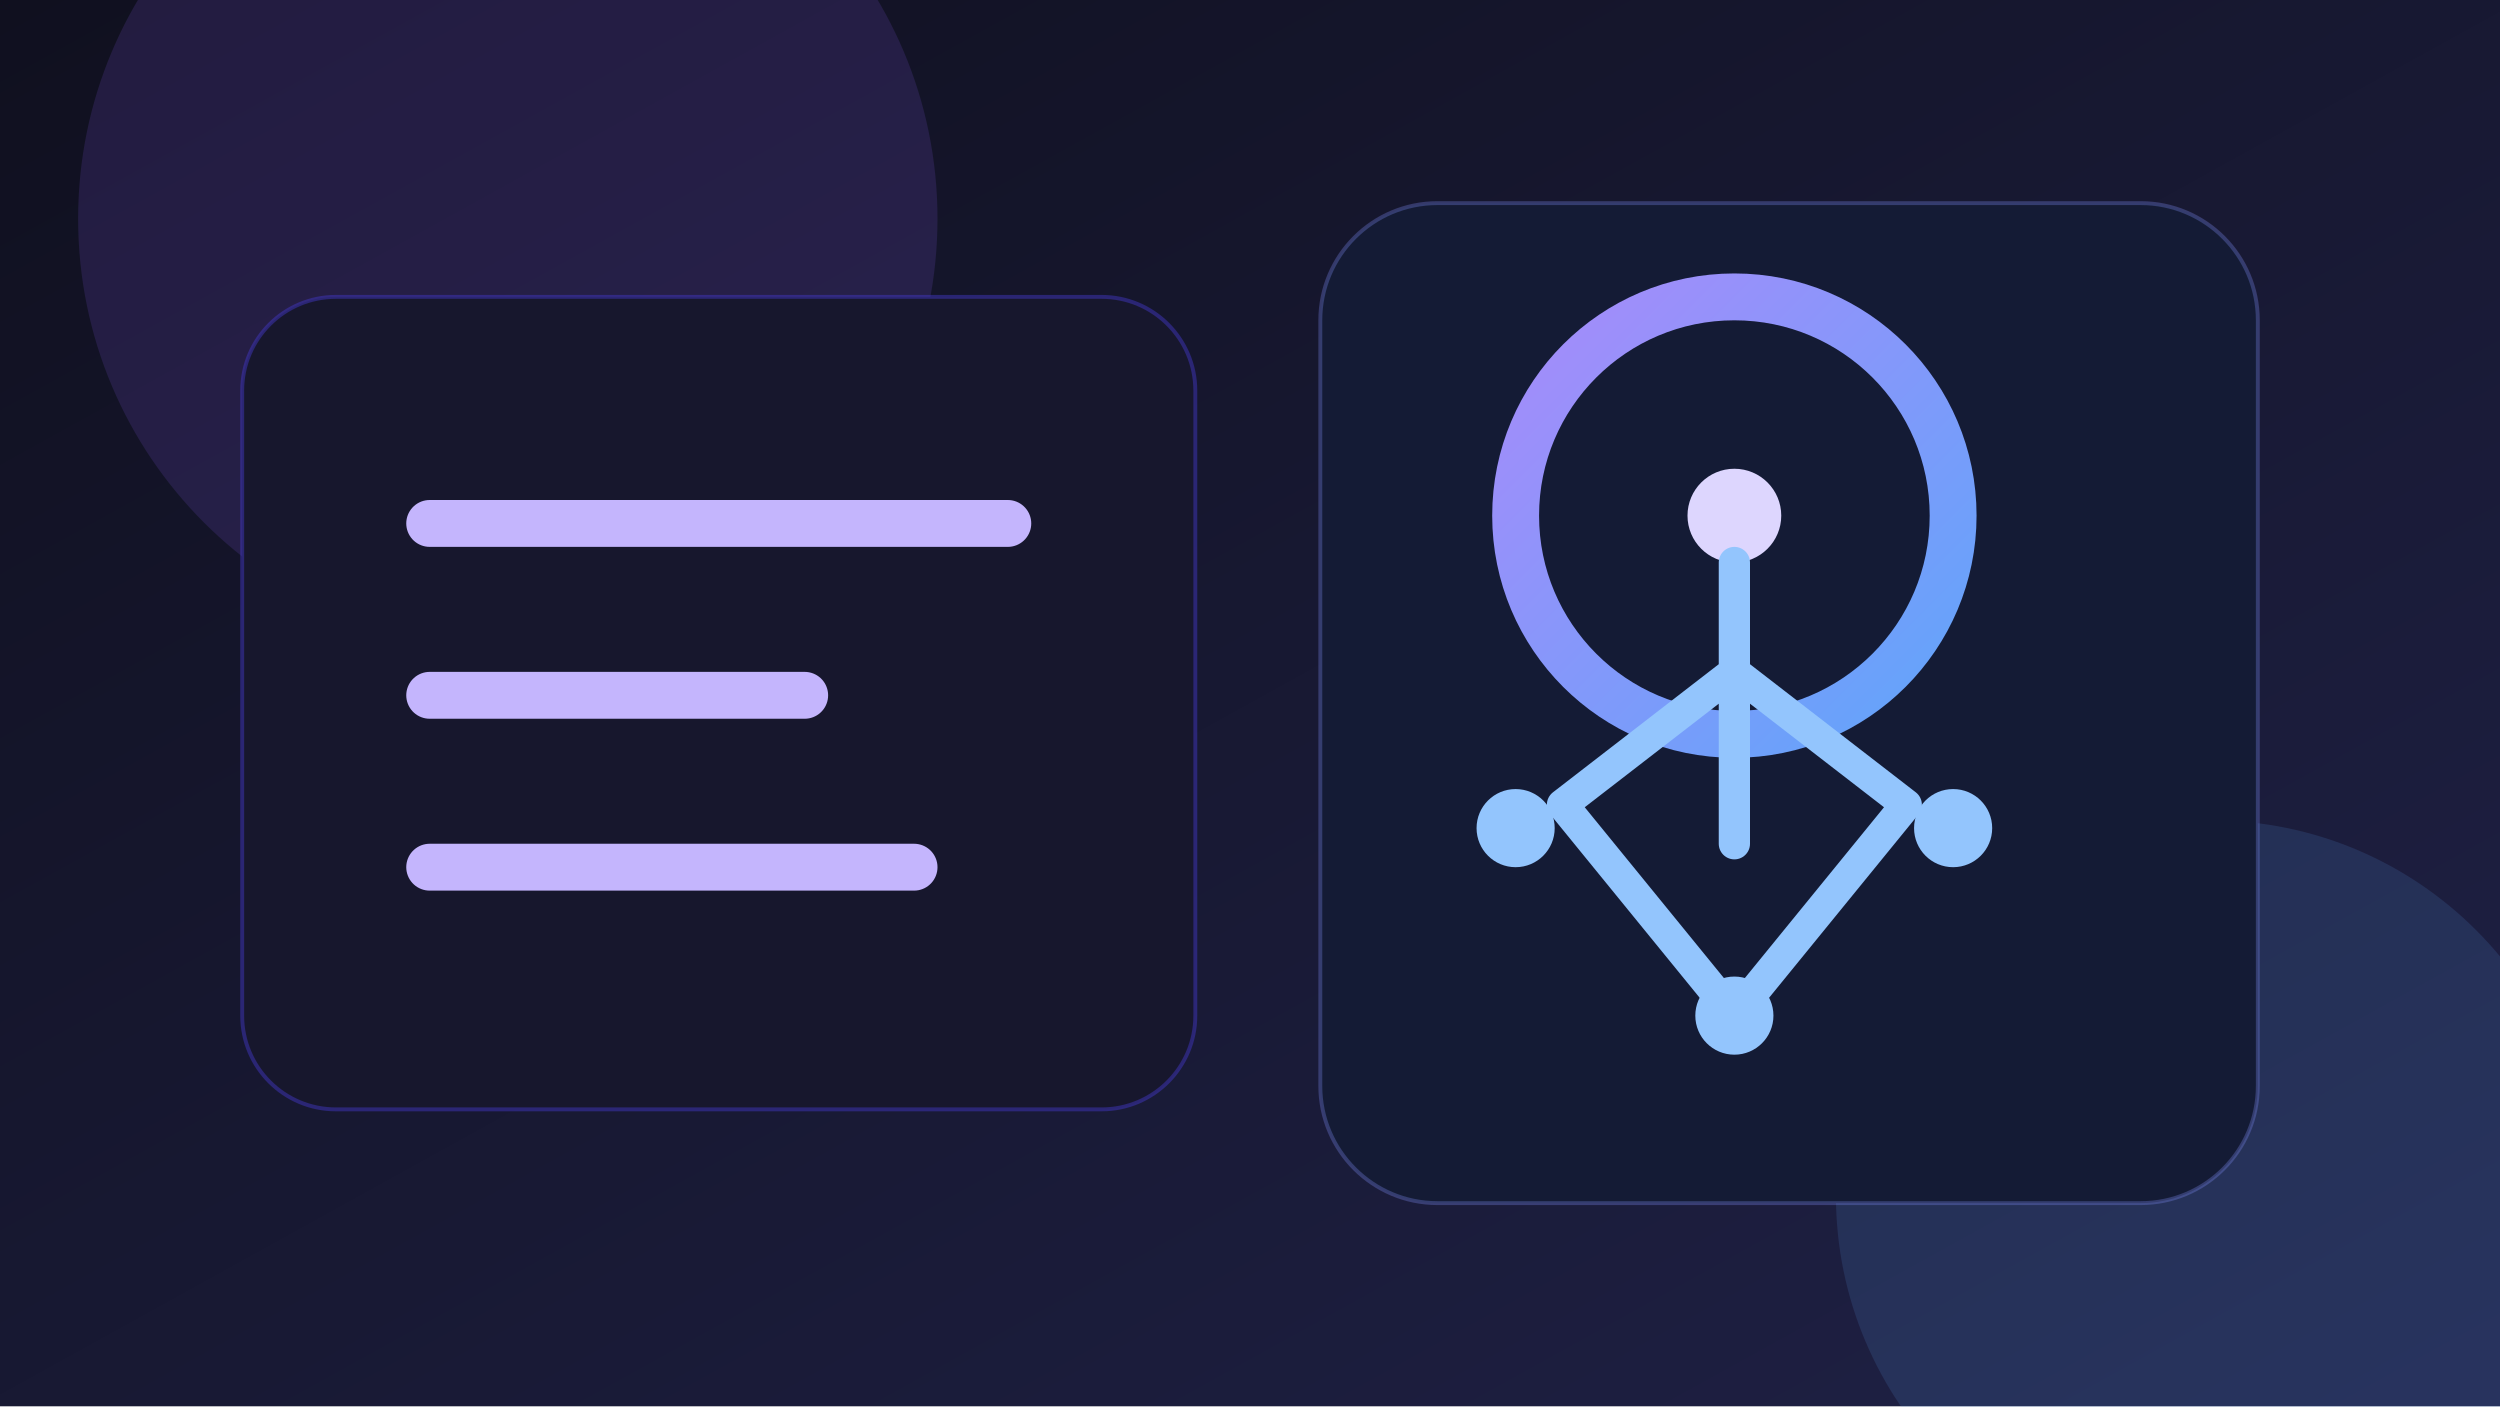
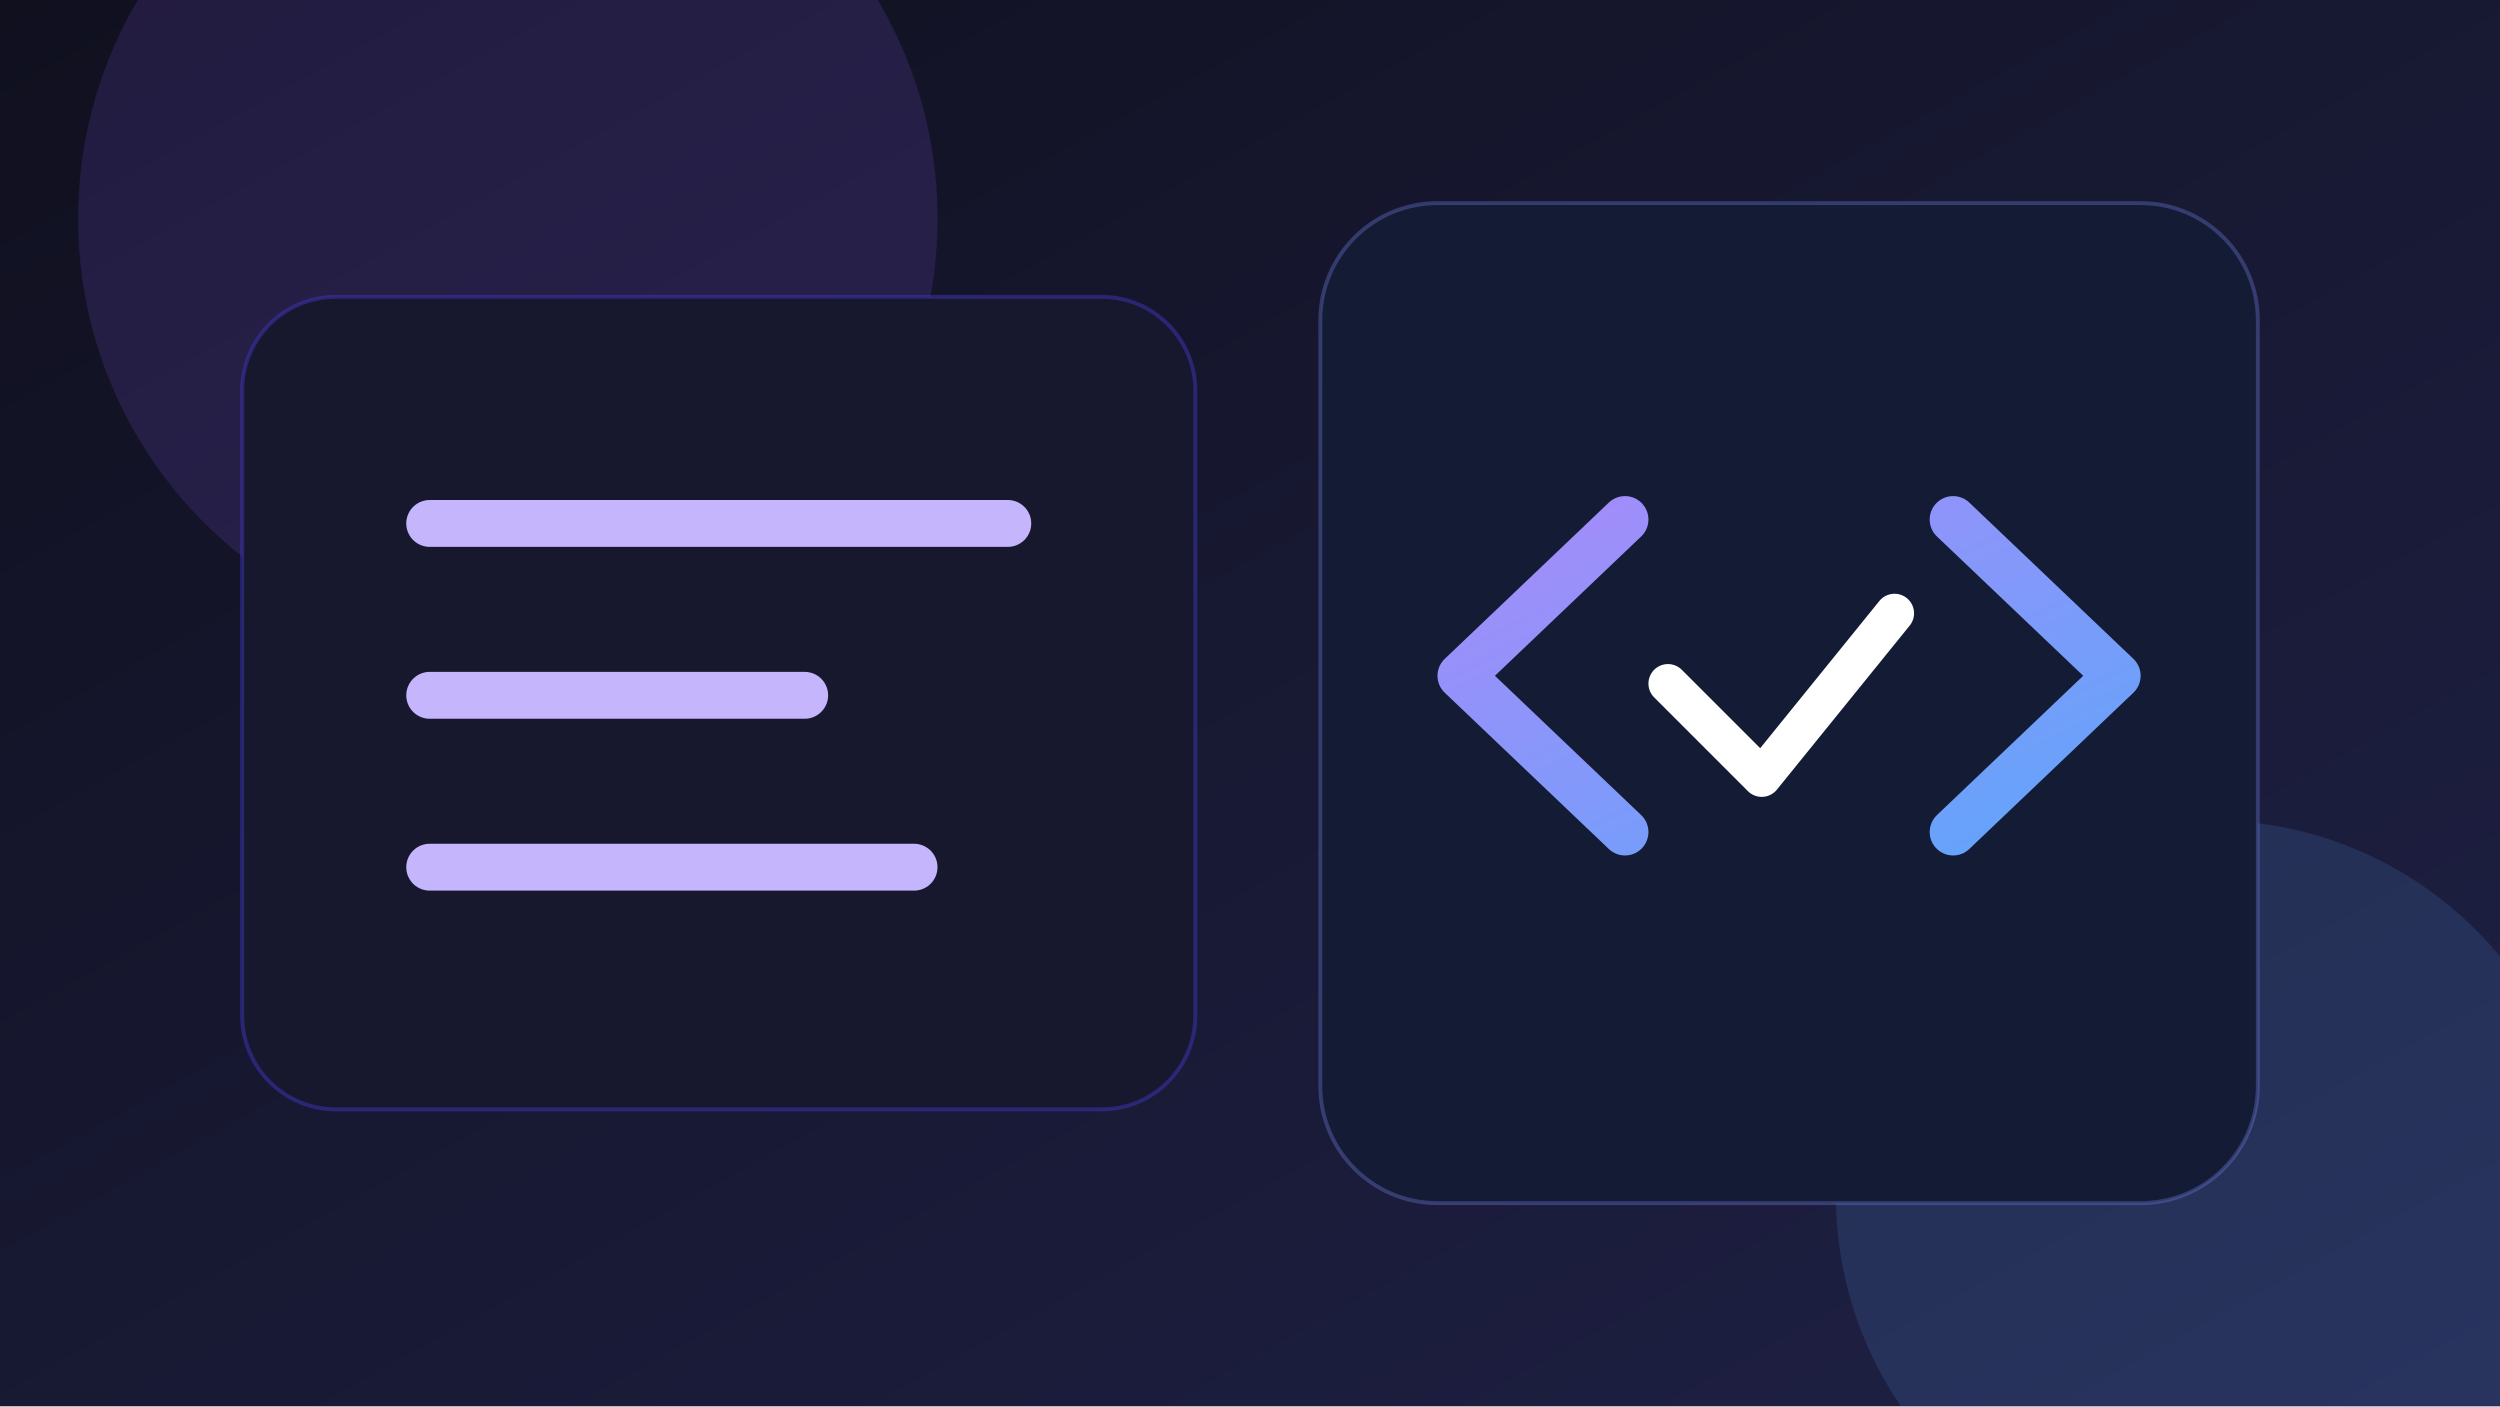
<svg xmlns="http://www.w3.org/2000/svg" viewBox="0 0 640 360" role="img" aria-label="AI for code illustration">
  <defs>
    <linearGradient id="ai-bg" x1="0%" y1="0%" x2="100%" y2="100%">
      <stop offset="0%" stop-color="#10101f" />
      <stop offset="100%" stop-color="#1f2146" />
    </linearGradient>
    <linearGradient id="ai-accent" x1="0%" y1="0%" x2="100%" y2="100%">
      <stop offset="0%" stop-color="#a78bfa" />
      <stop offset="100%" stop-color="#60a5fa" />
    </linearGradient>
  </defs>
  <rect width="640" height="360" fill="url(#ai-bg)" />
  <circle cx="130" cy="56" r="110" fill="#8b5cf6" opacity="0.15" />
  <circle cx="566" cy="306" r="96" fill="#60a5fa" opacity="0.14" />
  <rect x="62" y="76" width="244" height="208" rx="24" fill="#17172d" stroke="#4338ca" stroke-opacity="0.45" />
  <rect x="338" y="52" width="240" height="256" rx="30" fill="#141b35" stroke="#818cf8" stroke-opacity="0.3" />
  <path d="M110 134h148M110 178h96M110 222h124" stroke="#c4b5fd" stroke-linecap="round" stroke-width="12" />
-   <circle cx="444" cy="132" r="56" fill="none" stroke="url(#ai-accent)" stroke-width="12" />
-   <circle cx="444" cy="132" r="12" fill="#ddd6fe" />
-   <circle cx="388" cy="212" r="10" fill="#93c5fd" />
-   <circle cx="500" cy="212" r="10" fill="#93c5fd" />
-   <circle cx="444" cy="260" r="10" fill="#93c5fd" />
-   <path d="M444 144v72M400 206l44-34 44 34M400 206l44 54 44-54" fill="none" stroke="#93c5fd" stroke-linecap="round" stroke-linejoin="round" stroke-width="8" />
+   <path d="M416 133l-42 40 42 40M500 133l42 40-42 40" fill="none" stroke="url(#ai-accent)" stroke-linecap="round" stroke-linejoin="round" stroke-width="12" />
+   <path d="M427 175l24 24 34-42" fill="none" stroke="#ffffff" stroke-linecap="round" stroke-linejoin="round" stroke-width="10" />
</svg>
